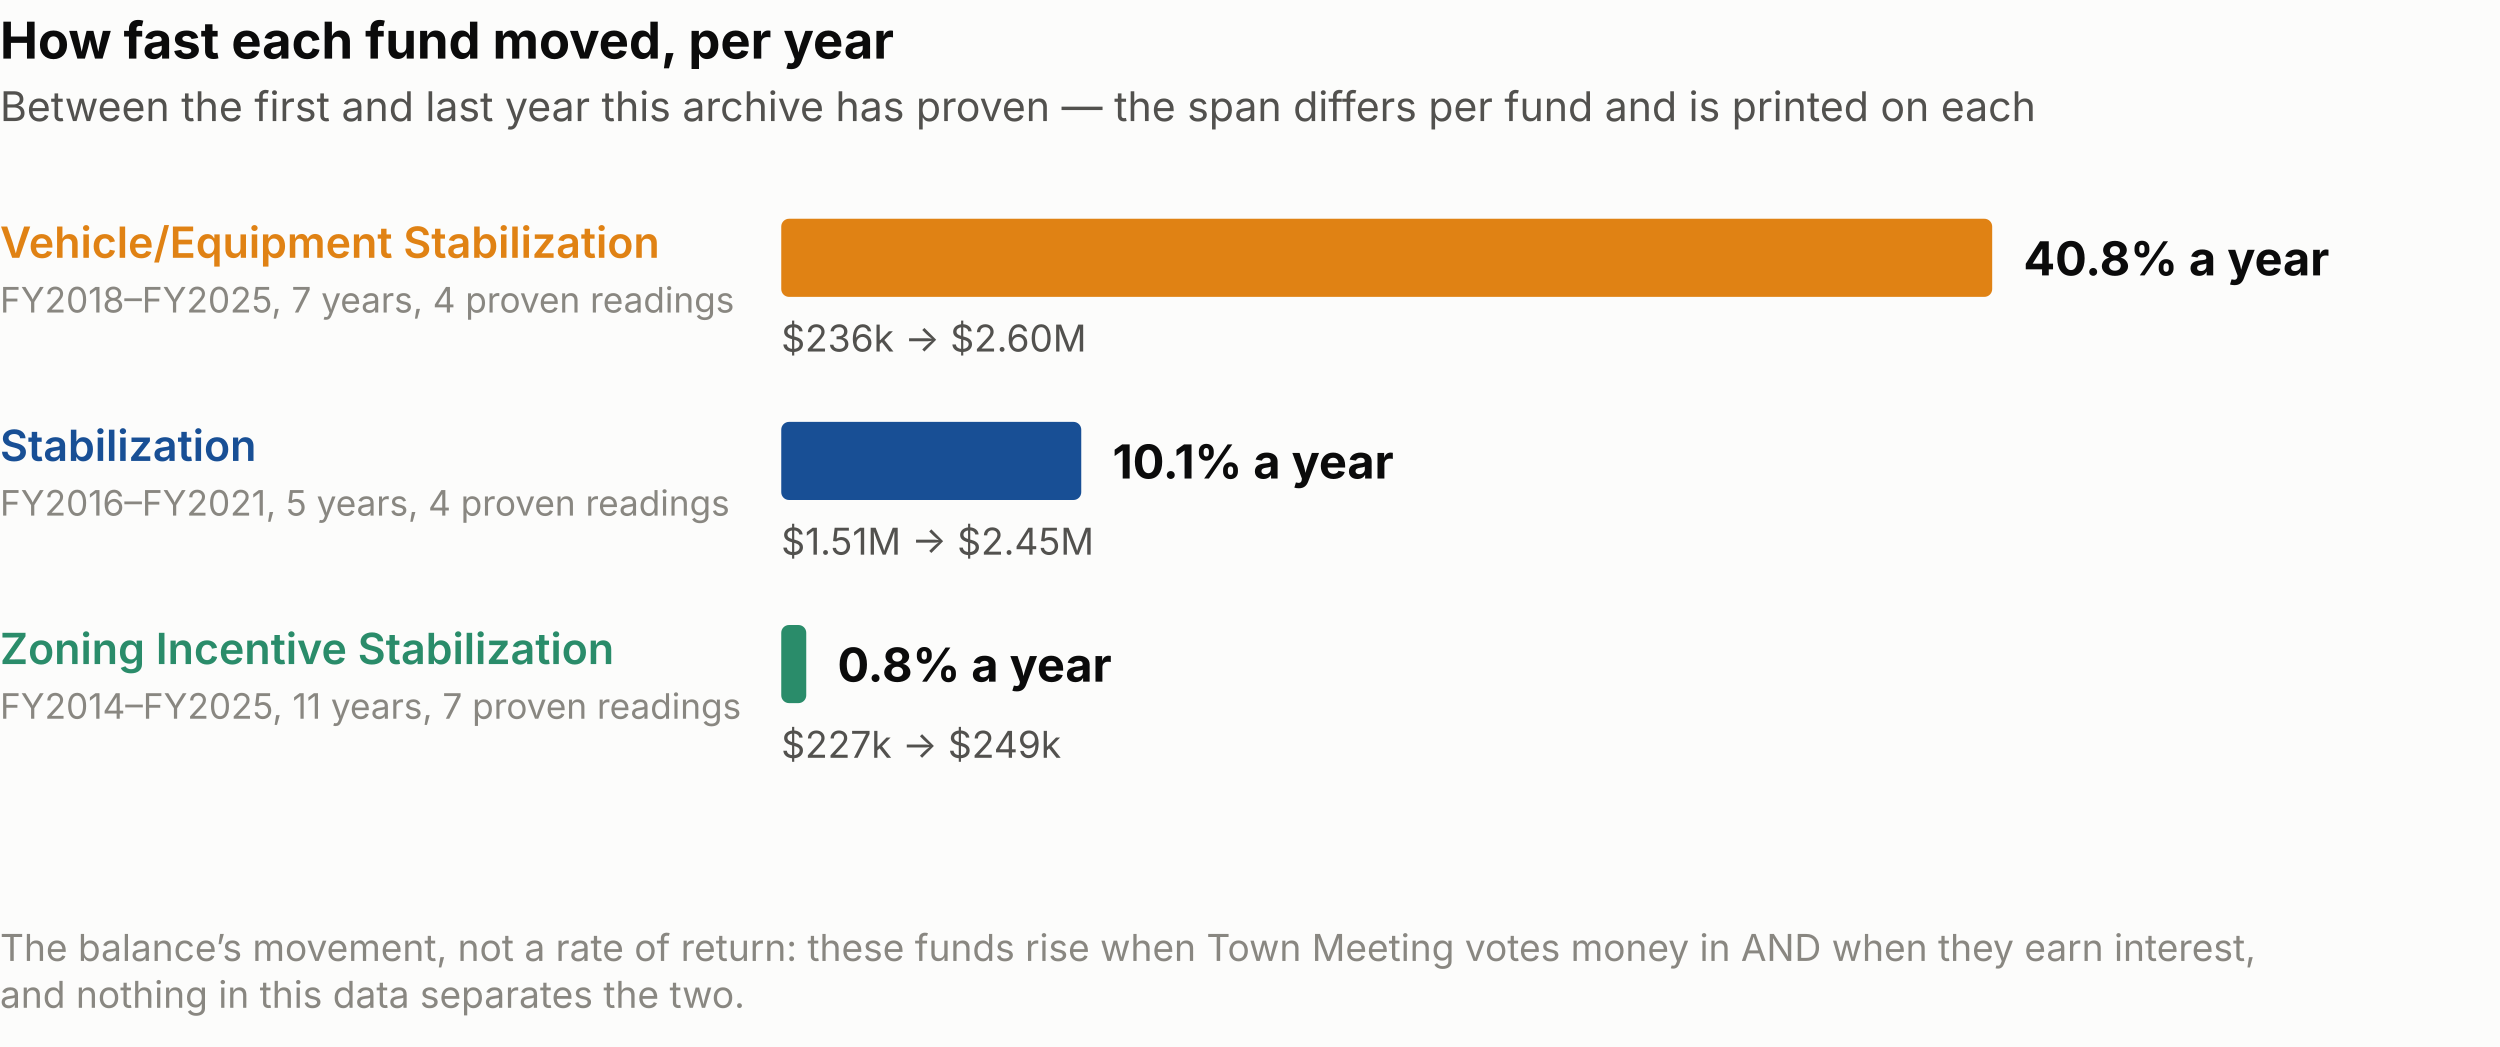
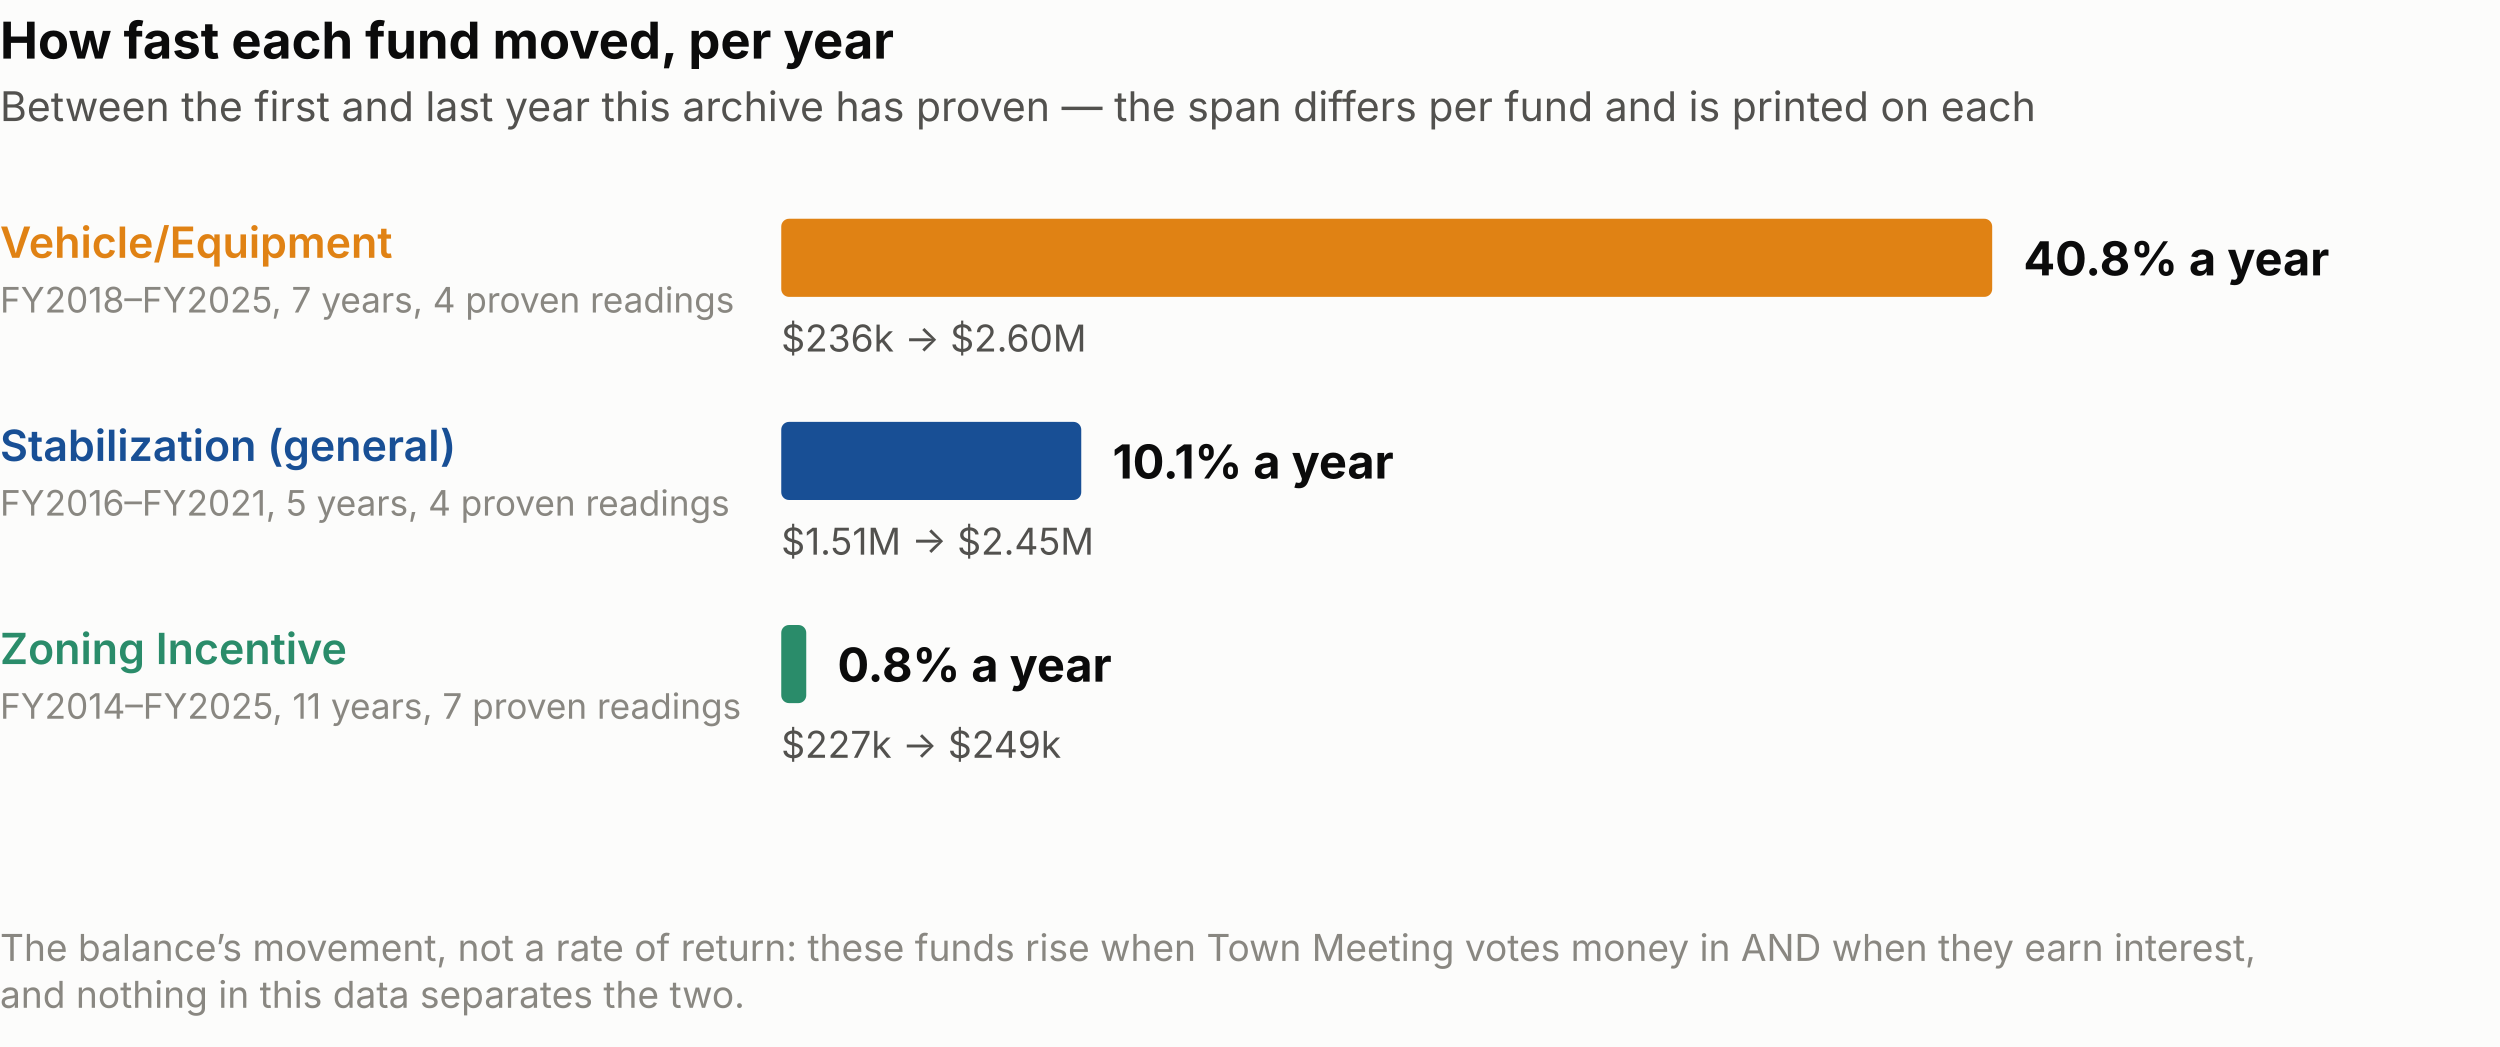
<svg xmlns="http://www.w3.org/2000/svg" viewBox="0 0 640 268" width="640" height="268" role="img" aria-label="How fast each fund moved, per year. Between the first and last year this archive has proven — the span differs per fund and is printed on each" font-family="system-ui, -apple-system, &quot;Segoe UI&quot;, sans-serif">
  <rect width="640" height="268" fill="#fcfcfb" />
  <text x="0" y="15" font-size="13" font-weight="700" fill="#0b0b0b">How fast each fund moved, per year</text>
  <text x="0" y="31" font-size="10.5" fill="#52514e">Between the first and last year this archive has proven — the span differs per fund and is printed on each</text>
-   <text x="0" y="66" font-size="11" font-weight="600" fill="#e08214">Vehicle/Equipment Stabilization</text>
+   <text x="0" y="66" font-size="11" font-weight="600" fill="#e08214">Vehicle/Equipment</text>
  <text x="0" y="80" font-size="9" fill="#898781">FY2018–FY2025, 7 years, 4 proven readings</text>
  <rect x="200" y="56" width="310.0" height="20" fill="#e08214" rx="2" />
  <text x="518.0" y="70.5" font-size="12" font-weight="700" fill="#0b0b0b">40.8% a year</text>
  <text x="200" y="90" font-size="9.5" fill="#52514e">$236k → $2.60M</text>
-   <text x="0" y="118" font-size="11" font-weight="600" fill="#184f95">Stabilization</text>
+   <text x="0" y="118" font-size="11" font-weight="600" fill="#184f95">Stabilization (general)</text>
  <text x="0" y="132" font-size="9" fill="#898781">FY2016–FY2021, 5 years, 4 proven readings</text>
  <rect x="200" y="108" width="76.8" height="20" fill="#184f95" rx="2" />
  <text x="284.8" y="122.5" font-size="12" font-weight="700" fill="#0b0b0b">10.1% a year</text>
  <text x="200" y="142" font-size="9.5" fill="#52514e">$1.51M → $2.45M</text>
-   <text x="0" y="170" font-size="11" font-weight="600" fill="#2a8c6a">Zoning Incentive Stabilization</text>
+   <text x="0" y="170" font-size="11" font-weight="600" fill="#2a8c6a">Zoning Incentive</text>
  <text x="0" y="184" font-size="9" fill="#898781">FY2014–FY2025, 11 years, 7 proven readings</text>
  <rect x="200" y="160" width="6.4" height="20" fill="#2a8c6a" rx="2" />
  <text x="214.4" y="174.5" font-size="12" font-weight="700" fill="#0b0b0b">0.8% a year</text>
  <text x="200" y="194" font-size="9.5" fill="#52514e">$227k → $249k</text>
  <text x="0" y="246" font-size="9.5" fill="#898781">The balance’s movement, not a rate of return: these funds rise when Town Meeting votes money in AND when they earn interest,</text>
  <text x="0" y="258" font-size="9.5" fill="#898781">and nothing in this data separates the two.</text>
</svg>
